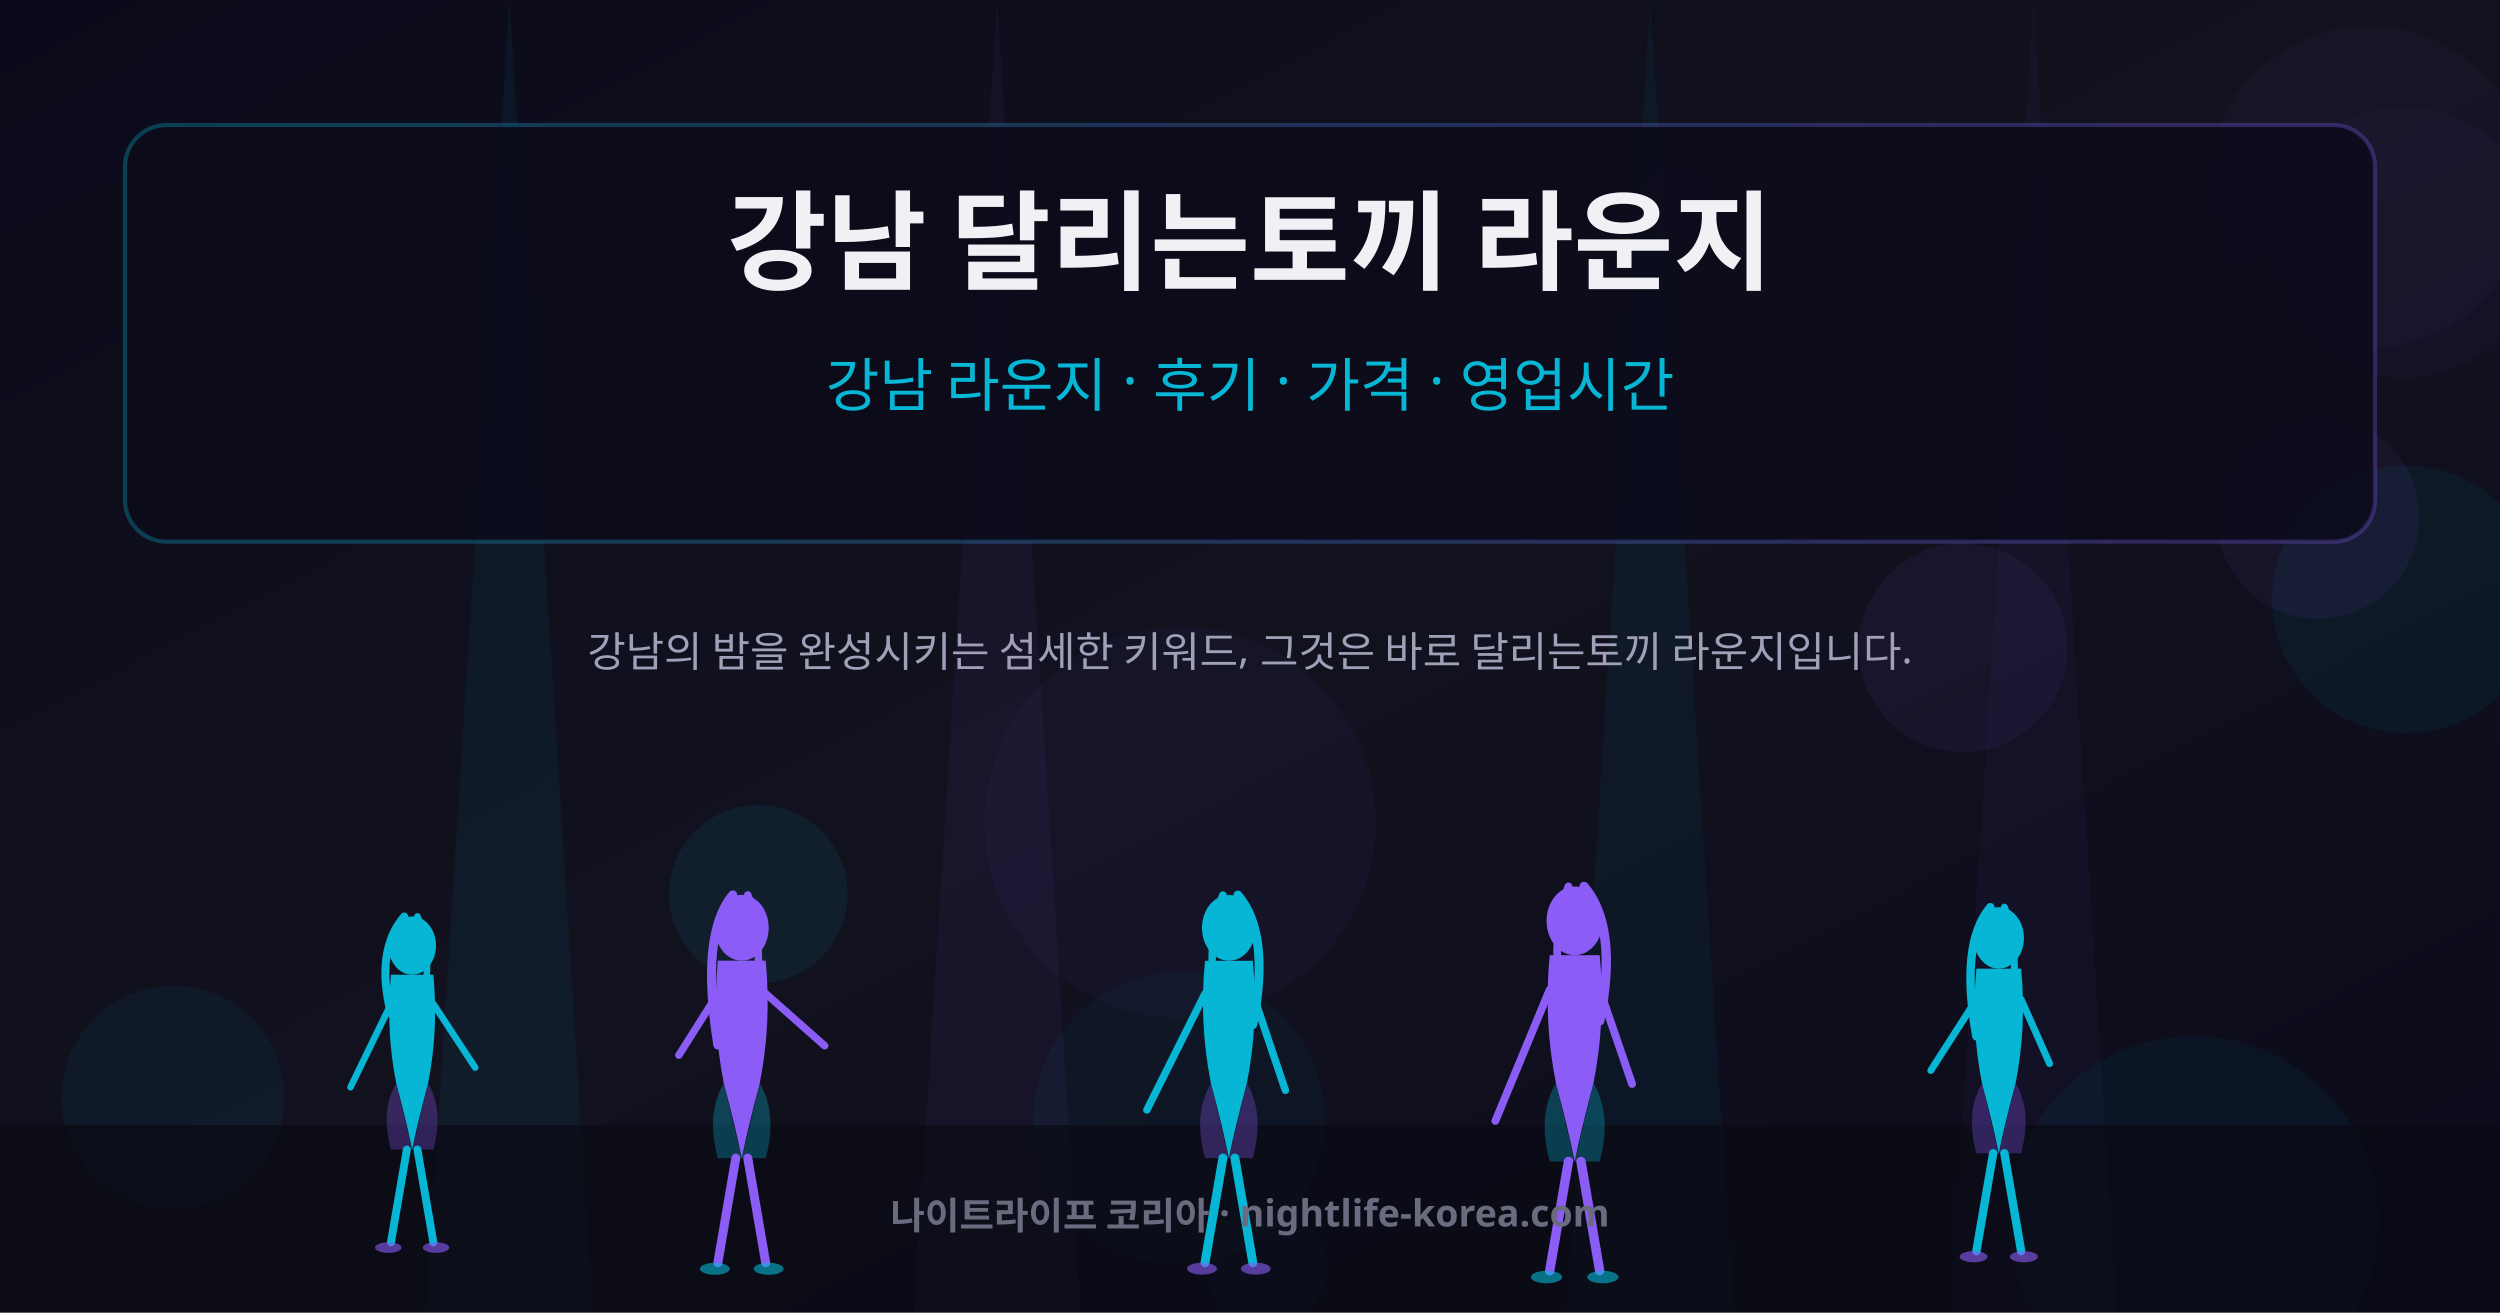
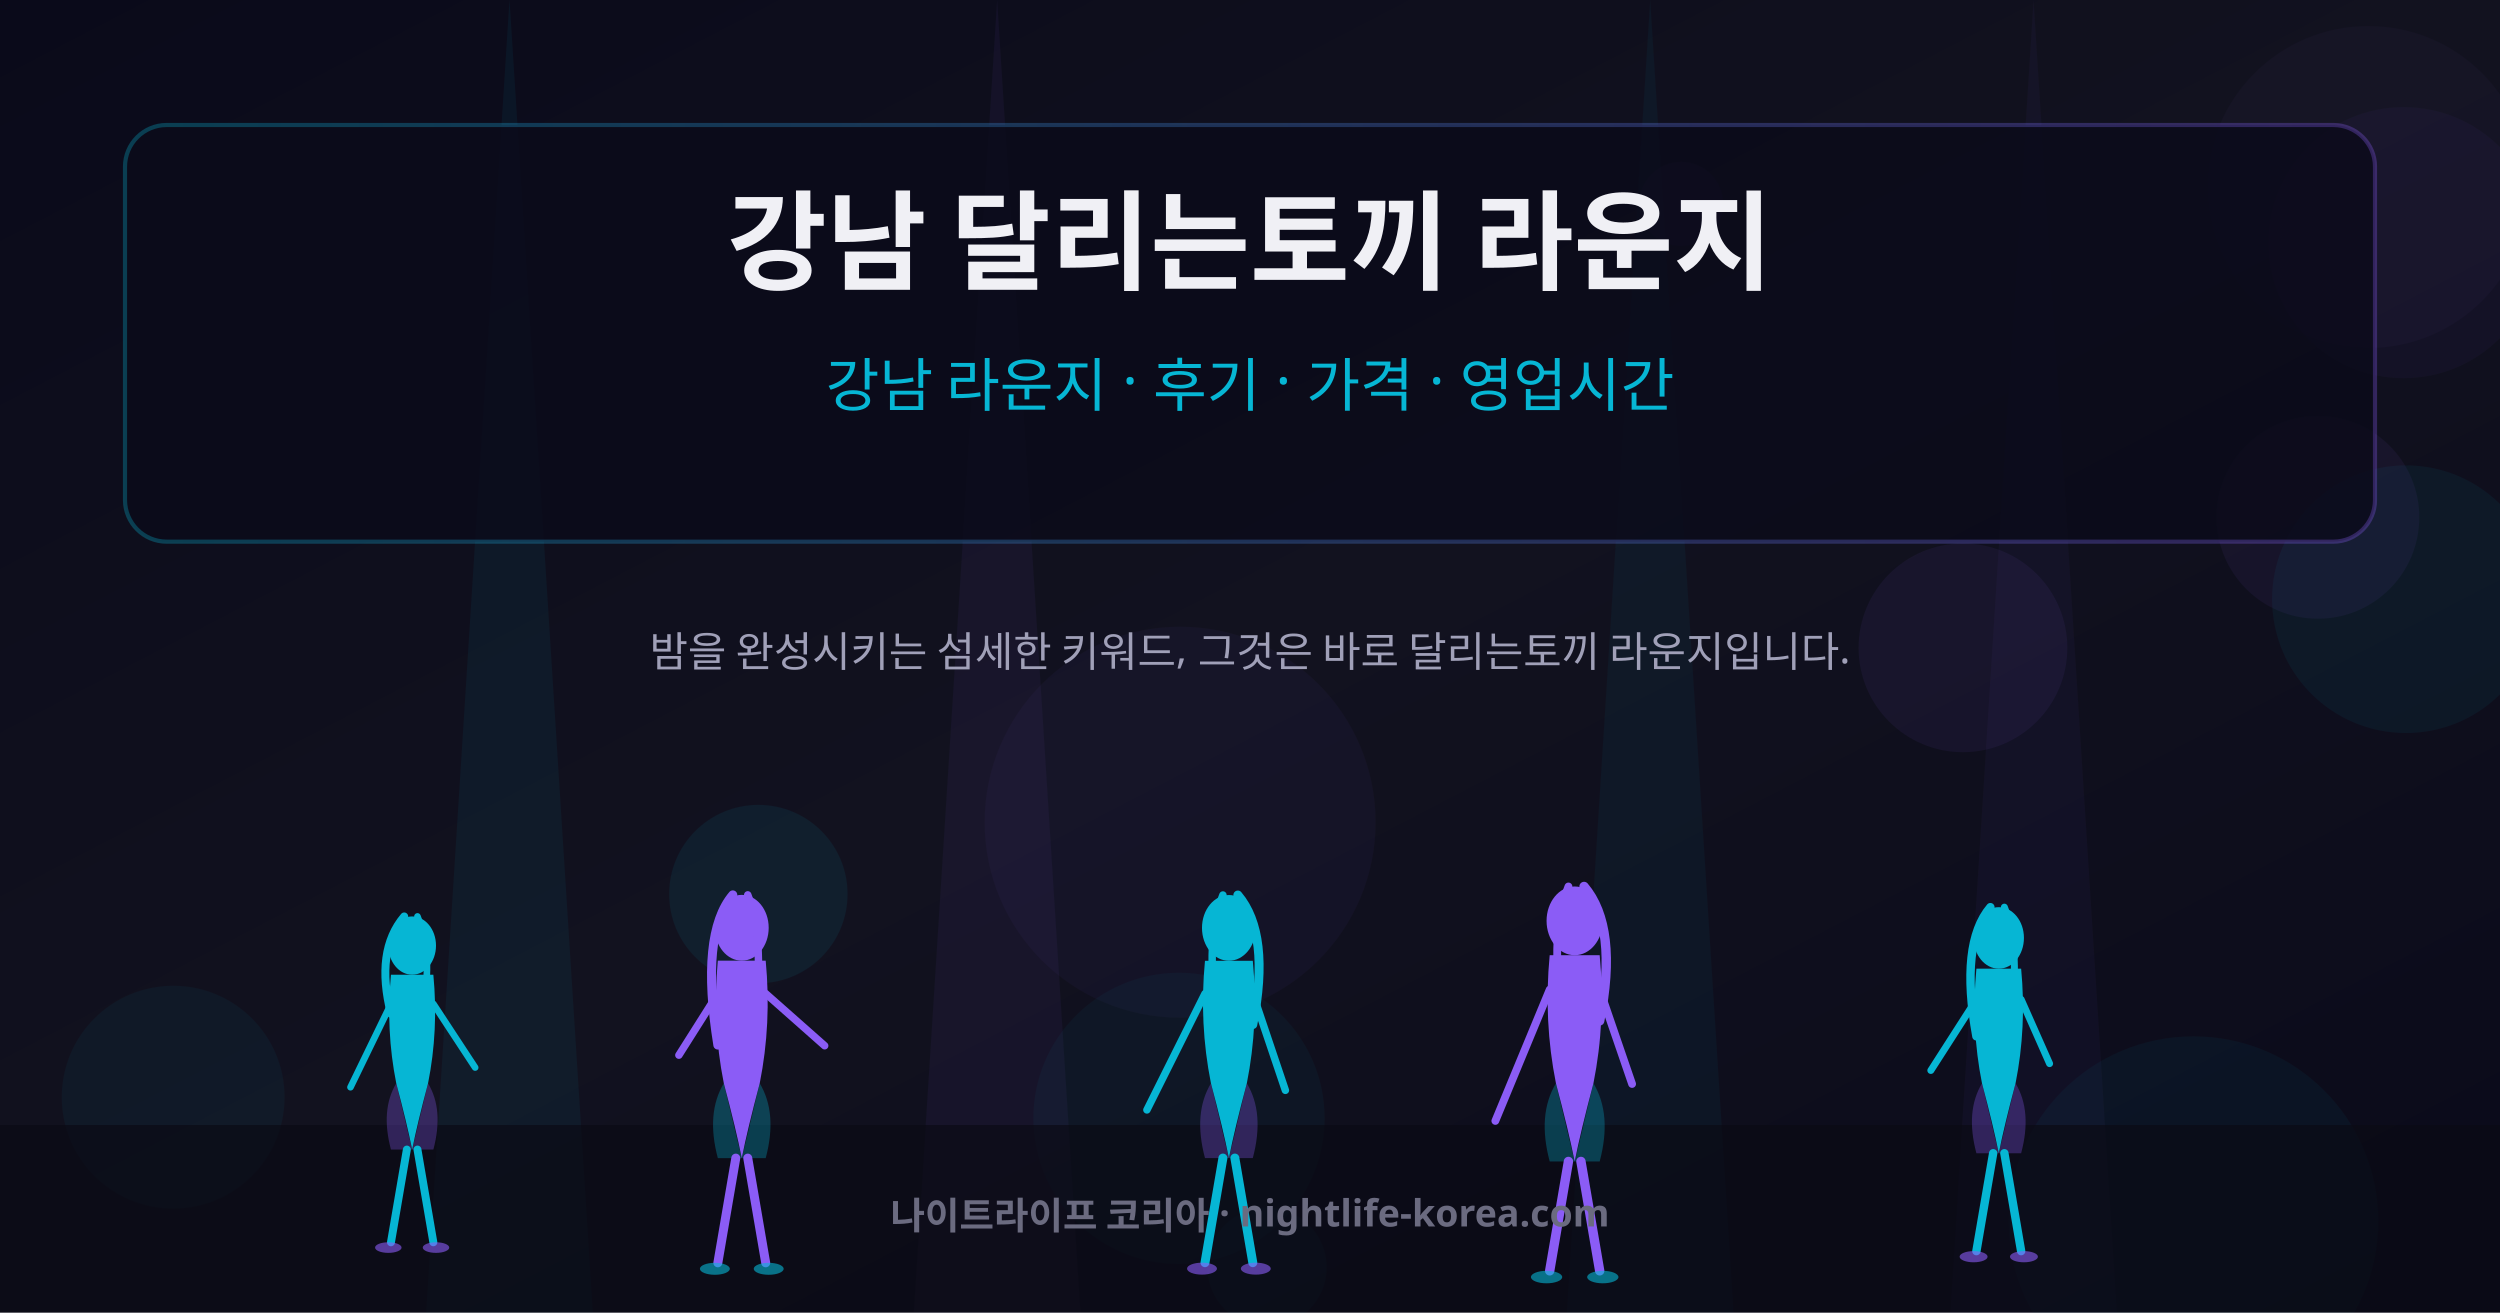
<svg xmlns="http://www.w3.org/2000/svg" viewBox="0 0 1200 630" width="1200" height="630">
  <defs>
    <linearGradient id="ogbg" x1="0%" y1="0%" x2="100%" y2="100%">
      <stop offset="0%" style="stop-color:#0a0a1a" />
      <stop offset="50%" style="stop-color:#12121f" />
      <stop offset="100%" style="stop-color:#0a0a1a" />
    </linearGradient>
    <linearGradient id="ogtxt" x1="0%" y1="0%" x2="100%" y2="0%">
      <stop offset="0%" style="stop-color:#06b6d4" />
      <stop offset="100%" style="stop-color:#8b5cf6" />
    </linearGradient>
  </defs>
  <rect width="1200" height="630" fill="url(#ogbg)" />
  <polygon points="244.56,0 204.56,630 284.56,630" fill="#06b6d4" opacity="0.064" />
  <polygon points="478.627,0 438.627,630 518.627,630" fill="#8b5cf6" opacity="0.057" />
  <polygon points="792.097,0 752.097,630 832.097,630" fill="#06b6d4" opacity="0.05" />
  <polygon points="976.106,0 936.106,630 1016.106,630" fill="#8b5cf6" opacity="0.042" />
  <circle cx="83.124" cy="526.642" r="53.486" fill="#06b6d4" opacity="0.05" />
  <circle cx="1136.784" cy="89.774" r="77.284" fill="#8b5cf6" opacity="0.031" />
  <circle cx="608.161" cy="608.289" r="28.677" fill="#06b6d4" opacity="0.052" />
  <circle cx="942.213" cy="310.95" r="50.098" fill="#8b5cf6" opacity="0.067" />
  <circle cx="1052.872" cy="586.187" r="88.747" fill="#06b6d4" opacity="0.05" />
  <circle cx="566.463" cy="394.66" r="93.848" fill="#8b5cf6" opacity="0.041" />
  <circle cx="565.921" cy="536.83" r="69.906" fill="#06b6d4" opacity="0.043" />
  <circle cx="1154.852" cy="287.615" r="64.232" fill="#06b6d4" opacity="0.062" />
  <circle cx="1153.795" cy="116.463" r="65.07" fill="#8b5cf6" opacity="0.039" />
  <circle cx="806.961" cy="97.884" r="20.174" fill="#8b5cf6" opacity="0.076" />
  <circle cx="1112.605" cy="248.334" r="48.653" fill="#8b5cf6" opacity="0.065" />
  <circle cx="364.015" cy="429.16" r="42.829" fill="#06b6d4" opacity="0.076" />
  <rect x="0" y="540" width="1200" height="90" fill="#0a0a14" opacity="0.7" />
  <g transform="translate(197.836,520) scale(1.271581)">
    <ellipse cx="0" cy="-52" rx="9" ry="11" fill="#06b6d4" />
    <path d="M-3,-63 Q-14,-50 -8,-26.245" stroke="#06b6d4" stroke-width="3" fill="none" stroke-linecap="round" />
    <path d="M2,-63 Q8,-48 4,-29.245" stroke="#06b6d4" stroke-width="2.5" fill="none" stroke-linecap="round" />
    <path d="M-8,-41 Q-10,-20 -6,0 Q-2,15 0,25 Q2,15 6,0 Q10,-20 8,-41 Z" fill="#06b6d4" />
    <path d="M-6,0 Q-12,10 -8,25 L0,25 Z" fill="#8b5cf6" opacity="0.3" />
    <path d="M6,0 Q12,10 8,25 L0,25 Z" fill="#8b5cf6" opacity="0.3" />
    <line x1="-2" y1="25" x2="-8" y2="60" stroke="#06b6d4" stroke-width="3" stroke-linecap="round" />
    <line x1="2" y1="25" x2="8" y2="60" stroke="#06b6d4" stroke-width="3" stroke-linecap="round" />
    <ellipse cx="-9" cy="62" rx="5" ry="2" fill="#8b5cf6" opacity="0.6" />
    <ellipse cx="9" cy="62" rx="5" ry="2" fill="#8b5cf6" opacity="0.6" />
    <line x1="-8" y1="-30" x2="-23.28" y2="1.47" stroke="#06b6d4" stroke-width="2.5" stroke-linecap="round" />
    <line x1="8" y1="-30" x2="23.781" y2="-5.965" stroke="#06b6d4" stroke-width="2.5" stroke-linecap="round" />
  </g>
  <g transform="translate(356.0496,520) scale(1.435879)">
    <ellipse cx="0" cy="-52" rx="9" ry="11" fill="#8b5cf6" />
    <path d="M-3,-63 Q-14,-50 -8,-12.788" stroke="#8b5cf6" stroke-width="3" fill="none" stroke-linecap="round" />
    <path d="M2,-63 Q8,-48 4,-15.788" stroke="#8b5cf6" stroke-width="2.5" fill="none" stroke-linecap="round" />
    <path d="M-8,-41 Q-10,-20 -6,0 Q-2,15 0,25 Q2,15 6,0 Q10,-20 8,-41 Z" fill="#8b5cf6" />
    <path d="M-6,0 Q-12,10 -8,25 L0,25 Z" fill="#06b6d4" opacity="0.3" />
    <path d="M6,0 Q12,10 8,25 L0,25 Z" fill="#06b6d4" opacity="0.3" />
    <line x1="-2" y1="25" x2="-8" y2="60" stroke="#8b5cf6" stroke-width="3" stroke-linecap="round" />
    <line x1="2" y1="25" x2="8" y2="60" stroke="#8b5cf6" stroke-width="3" stroke-linecap="round" />
    <ellipse cx="-9" cy="62" rx="5" ry="2" fill="#06b6d4" opacity="0.6" />
    <ellipse cx="9" cy="62" rx="5" ry="2" fill="#06b6d4" opacity="0.6" />
    <line x1="-8" y1="-30" x2="-21.021" y2="-9.421" stroke="#8b5cf6" stroke-width="2.5" stroke-linecap="round" />
    <line x1="8" y1="-30" x2="27.709" y2="-12.565" stroke="#8b5cf6" stroke-width="2.5" stroke-linecap="round" />
  </g>
  <g transform="translate(589.8667,520) scale(1.434723)">
    <ellipse cx="0" cy="-52" rx="9" ry="11" fill="#06b6d4" />
    <path d="M3,-63 Q14,-50 8,-19.668" stroke="#06b6d4" stroke-width="3" fill="none" stroke-linecap="round" />
    <path d="M-2,-63 Q-8,-48 -4,-22.668" stroke="#06b6d4" stroke-width="2.5" fill="none" stroke-linecap="round" />
    <path d="M-8,-41 Q-10,-20 -6,0 Q-2,15 0,25 Q2,15 6,0 Q10,-20 8,-41 Z" fill="#06b6d4" />
    <path d="M-6,0 Q-12,10 -8,25 L0,25 Z" fill="#8b5cf6" opacity="0.3" />
    <path d="M6,0 Q12,10 8,25 L0,25 Z" fill="#8b5cf6" opacity="0.3" />
    <line x1="-2" y1="25" x2="-8" y2="60" stroke="#06b6d4" stroke-width="3" stroke-linecap="round" />
    <line x1="2" y1="25" x2="8" y2="60" stroke="#06b6d4" stroke-width="3" stroke-linecap="round" />
    <ellipse cx="-9" cy="62" rx="5" ry="2" fill="#8b5cf6" opacity="0.6" />
    <ellipse cx="9" cy="62" rx="5" ry="2" fill="#8b5cf6" opacity="0.6" />
    <line x1="-8" y1="-30" x2="-27.43" y2="8.892" stroke="#06b6d4" stroke-width="2.5" stroke-linecap="round" />
    <line x1="8" y1="-30" x2="18.902" y2="2.339" stroke="#06b6d4" stroke-width="2.5" stroke-linecap="round" />
  </g>
  <g transform="translate(755.8497,520) scale(1.499823)">
    <ellipse cx="0" cy="-52" rx="9" ry="11" fill="#8b5cf6" />
    <path d="M3,-63 Q14,-50 8,-19.994" stroke="#8b5cf6" stroke-width="3" fill="none" stroke-linecap="round" />
    <path d="M-2,-63 Q-8,-48 -4,-22.994" stroke="#8b5cf6" stroke-width="2.5" fill="none" stroke-linecap="round" />
    <path d="M-8,-41 Q-10,-20 -6,0 Q-2,15 0,25 Q2,15 6,0 Q10,-20 8,-41 Z" fill="#8b5cf6" />
    <path d="M-6,0 Q-12,10 -8,25 L0,25 Z" fill="#06b6d4" opacity="0.3" />
    <path d="M6,0 Q12,10 8,25 L0,25 Z" fill="#06b6d4" opacity="0.3" />
    <line x1="-2" y1="25" x2="-8" y2="60" stroke="#8b5cf6" stroke-width="3" stroke-linecap="round" />
    <line x1="2" y1="25" x2="8" y2="60" stroke="#8b5cf6" stroke-width="3" stroke-linecap="round" />
    <ellipse cx="-9" cy="62" rx="5" ry="2" fill="#06b6d4" opacity="0.6" />
    <ellipse cx="9" cy="62" rx="5" ry="2" fill="#06b6d4" opacity="0.6" />
    <line x1="-8" y1="-30" x2="-25.393" y2="12.03" stroke="#8b5cf6" stroke-width="2.5" stroke-linecap="round" />
    <line x1="8" y1="-30" x2="18.373" y2="0.203" stroke="#8b5cf6" stroke-width="2.5" stroke-linecap="round" />
  </g>
  <g transform="translate(959.4101,520) scale(1.34224)">
    <ellipse cx="0" cy="-52" rx="9" ry="11" fill="#06b6d4" />
    <path d="M-3,-63 Q-14,-50 -8,-16.812" stroke="#06b6d4" stroke-width="3" fill="none" stroke-linecap="round" />
    <path d="M2,-63 Q8,-48 4,-19.812" stroke="#06b6d4" stroke-width="2.5" fill="none" stroke-linecap="round" />
    <path d="M-8,-41 Q-10,-20 -6,0 Q-2,15 0,25 Q2,15 6,0 Q10,-20 8,-41 Z" fill="#06b6d4" />
    <path d="M-6,0 Q-12,10 -8,25 L0,25 Z" fill="#8b5cf6" opacity="0.3" />
    <path d="M6,0 Q12,10 8,25 L0,25 Z" fill="#8b5cf6" opacity="0.3" />
    <line x1="-2" y1="25" x2="-8" y2="60" stroke="#06b6d4" stroke-width="3" stroke-linecap="round" />
    <line x1="2" y1="25" x2="8" y2="60" stroke="#06b6d4" stroke-width="3" stroke-linecap="round" />
    <ellipse cx="-9" cy="62" rx="5" ry="2" fill="#8b5cf6" opacity="0.6" />
    <ellipse cx="9" cy="62" rx="5" ry="2" fill="#8b5cf6" opacity="0.6" />
    <line x1="-8" y1="-30" x2="-24.292" y2="-4.614" stroke="#06b6d4" stroke-width="2.5" stroke-linecap="round" />
    <line x1="8" y1="-30" x2="18.17" y2="-7.056" stroke="#06b6d4" stroke-width="2.5" stroke-linecap="round" />
  </g>
  <rect x="60" y="60" width="1080" height="200" rx="20" fill="#0a0a1a" opacity="0.85" />
  <rect x="60" y="60" width="1080" height="200" rx="20" fill="none" stroke="url(#ogtxt)" stroke-width="2" opacity="0.3" />
  <text x="600" y="135" text-anchor="middle" font-family="'Noto Sans KR',sans-serif" font-size="52" font-weight="800" fill="#f0f0f5">강남 달리는토끼 라운지</text>
  <text x="600" y="195" text-anchor="middle" font-family="'Noto Sans KR',sans-serif" font-size="28" font-weight="500" fill="#06b6d4">강남 라운지 · 후기 · 가격 · 영업시간</text>
  <rect x="60" y="290" width="auto" height="40" rx="20" fill="#06b6d4" opacity="0.15" />
-   <text x="600" y="320" text-anchor="middle" font-family="'Noto Sans KR',sans-serif" font-size="20" fill="#a0a0b8">강남의 밤을 완성시키는 섬세한 키워드, 그것은 바로 달리는토끼 라운지입니다.</text>
+   <text x="600" y="320" text-anchor="middle" font-family="'Noto Sans KR',sans-serif" font-size="20" fill="#a0a0b8">밤을 완성시키는 섬세한 키워드, 그것은 바로 달리는토끼 라운지입니다.</text>
  <text x="600" y="590" text-anchor="middle" font-family="'Noto Sans KR',sans-serif" font-size="18" font-weight="600" fill="#6b6b80">나이트라이프 코리아 · nightlife-korea.com</text>
</svg>
